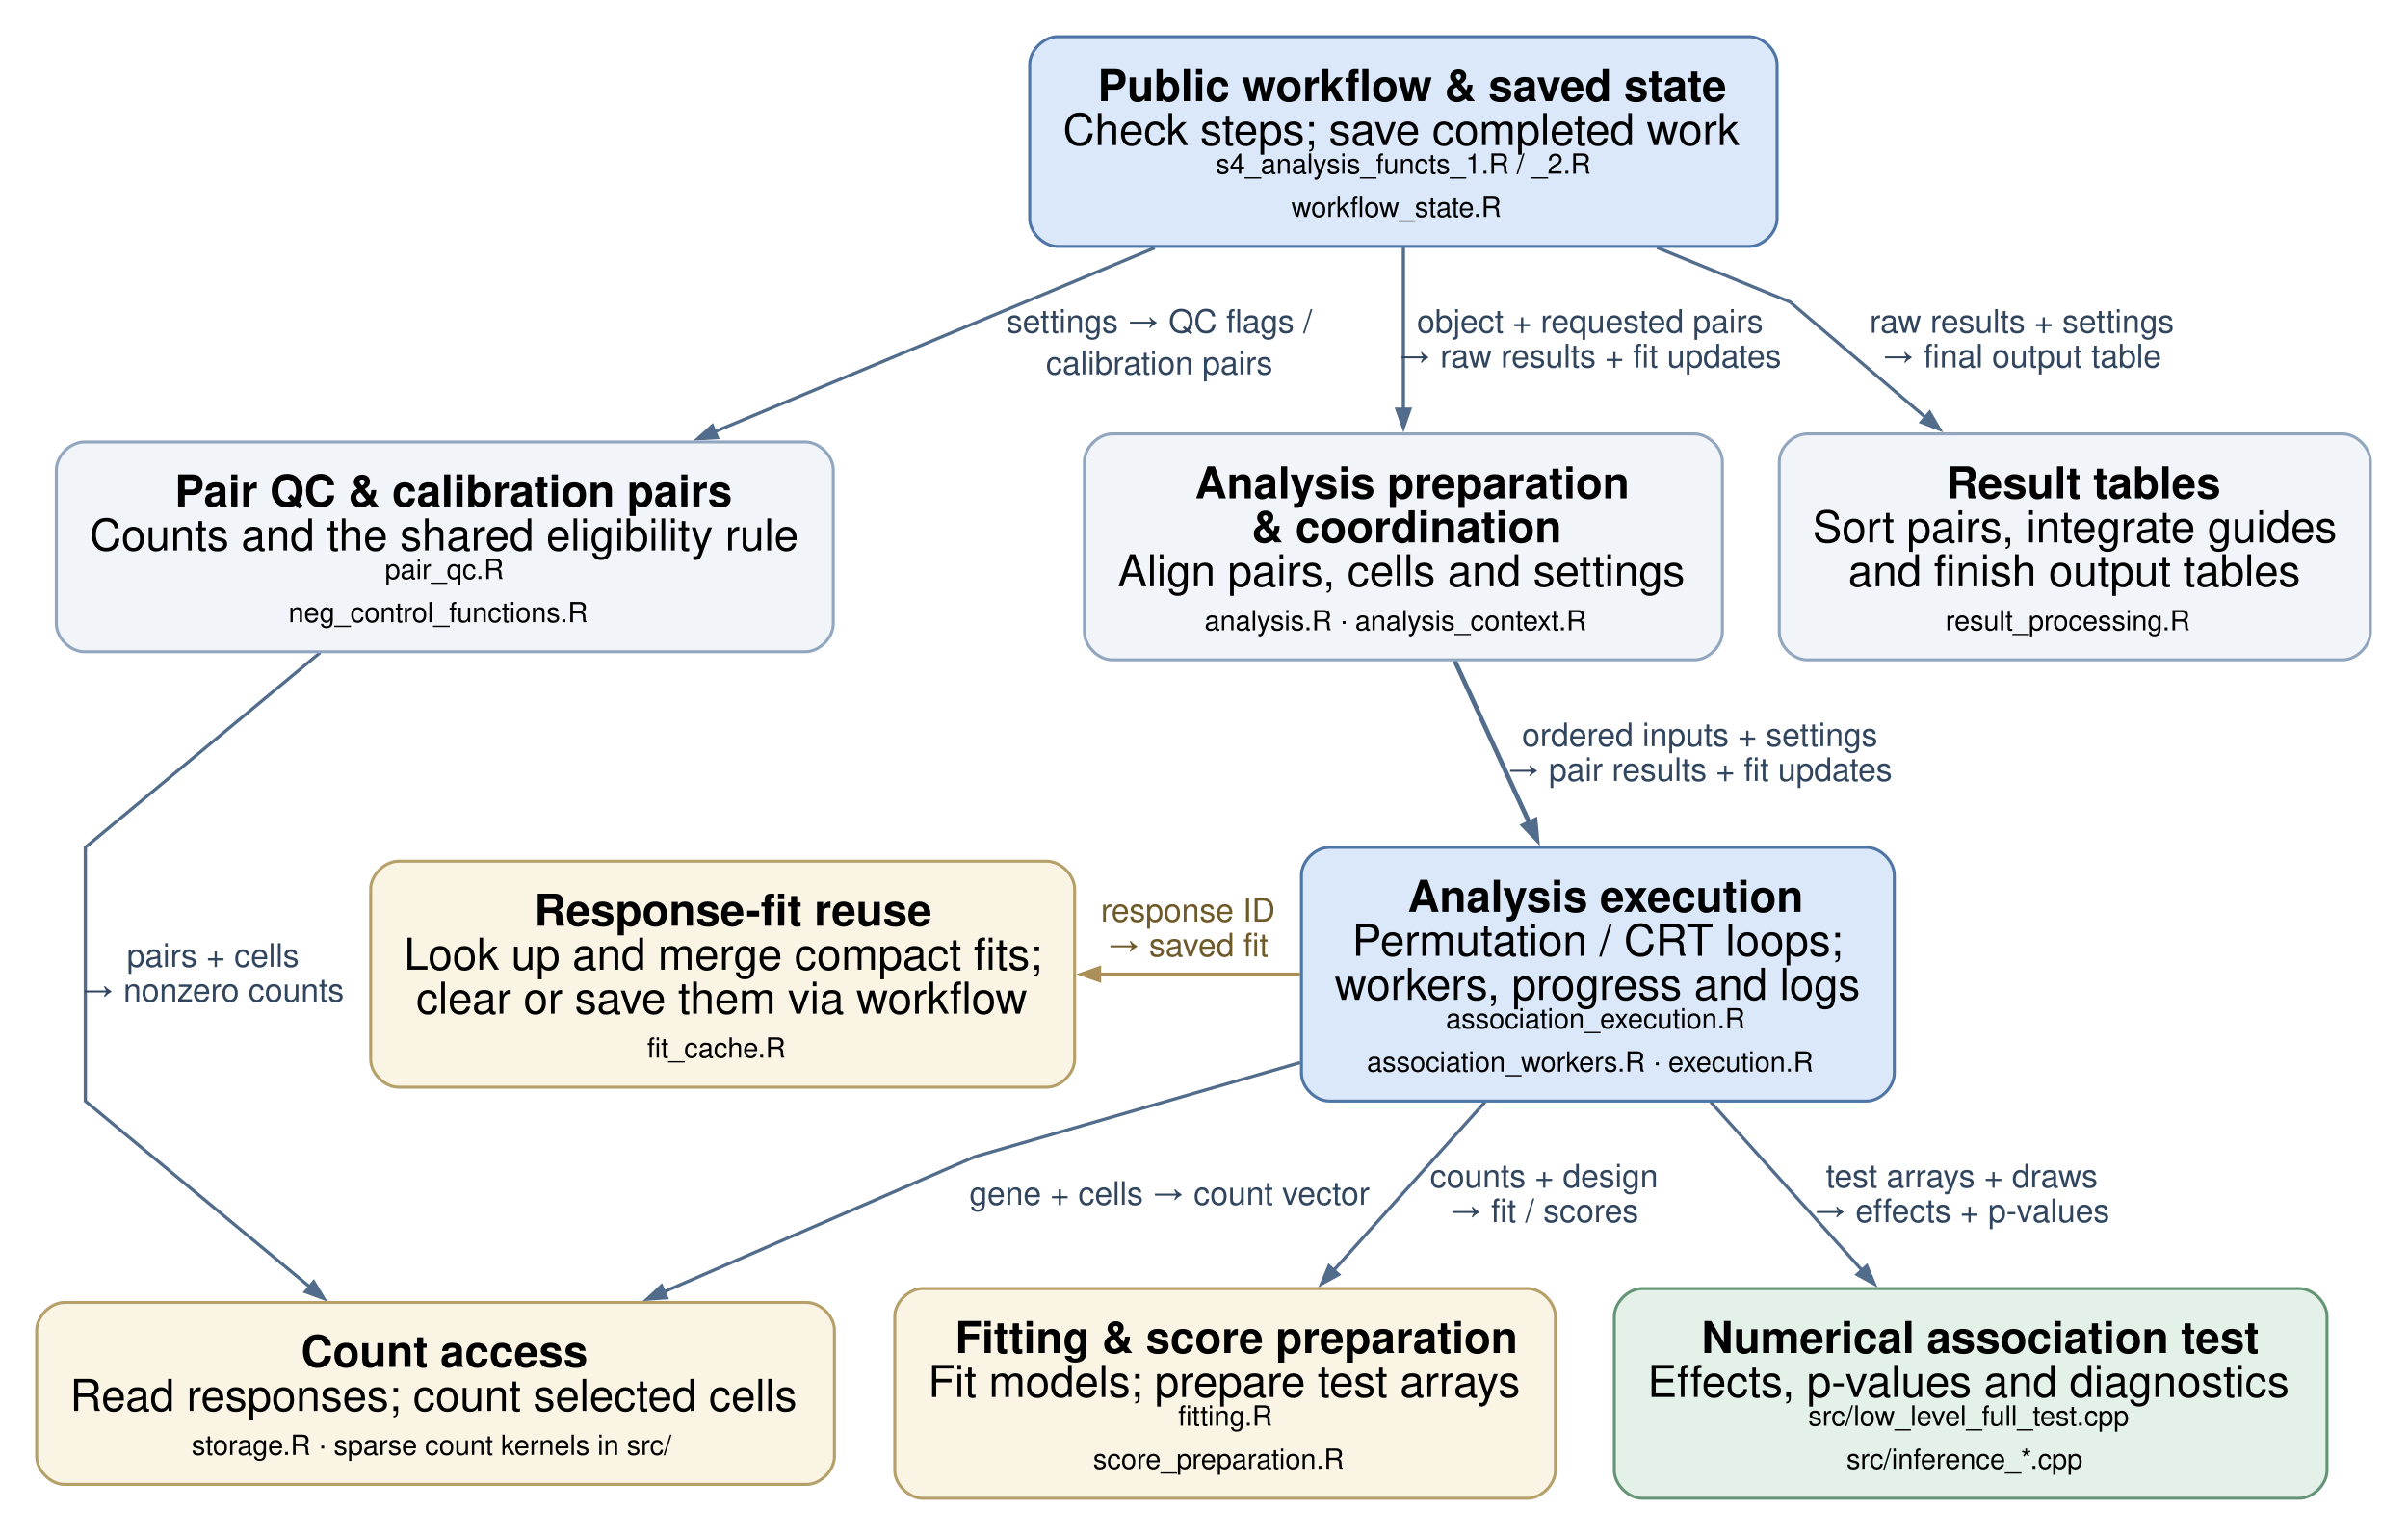
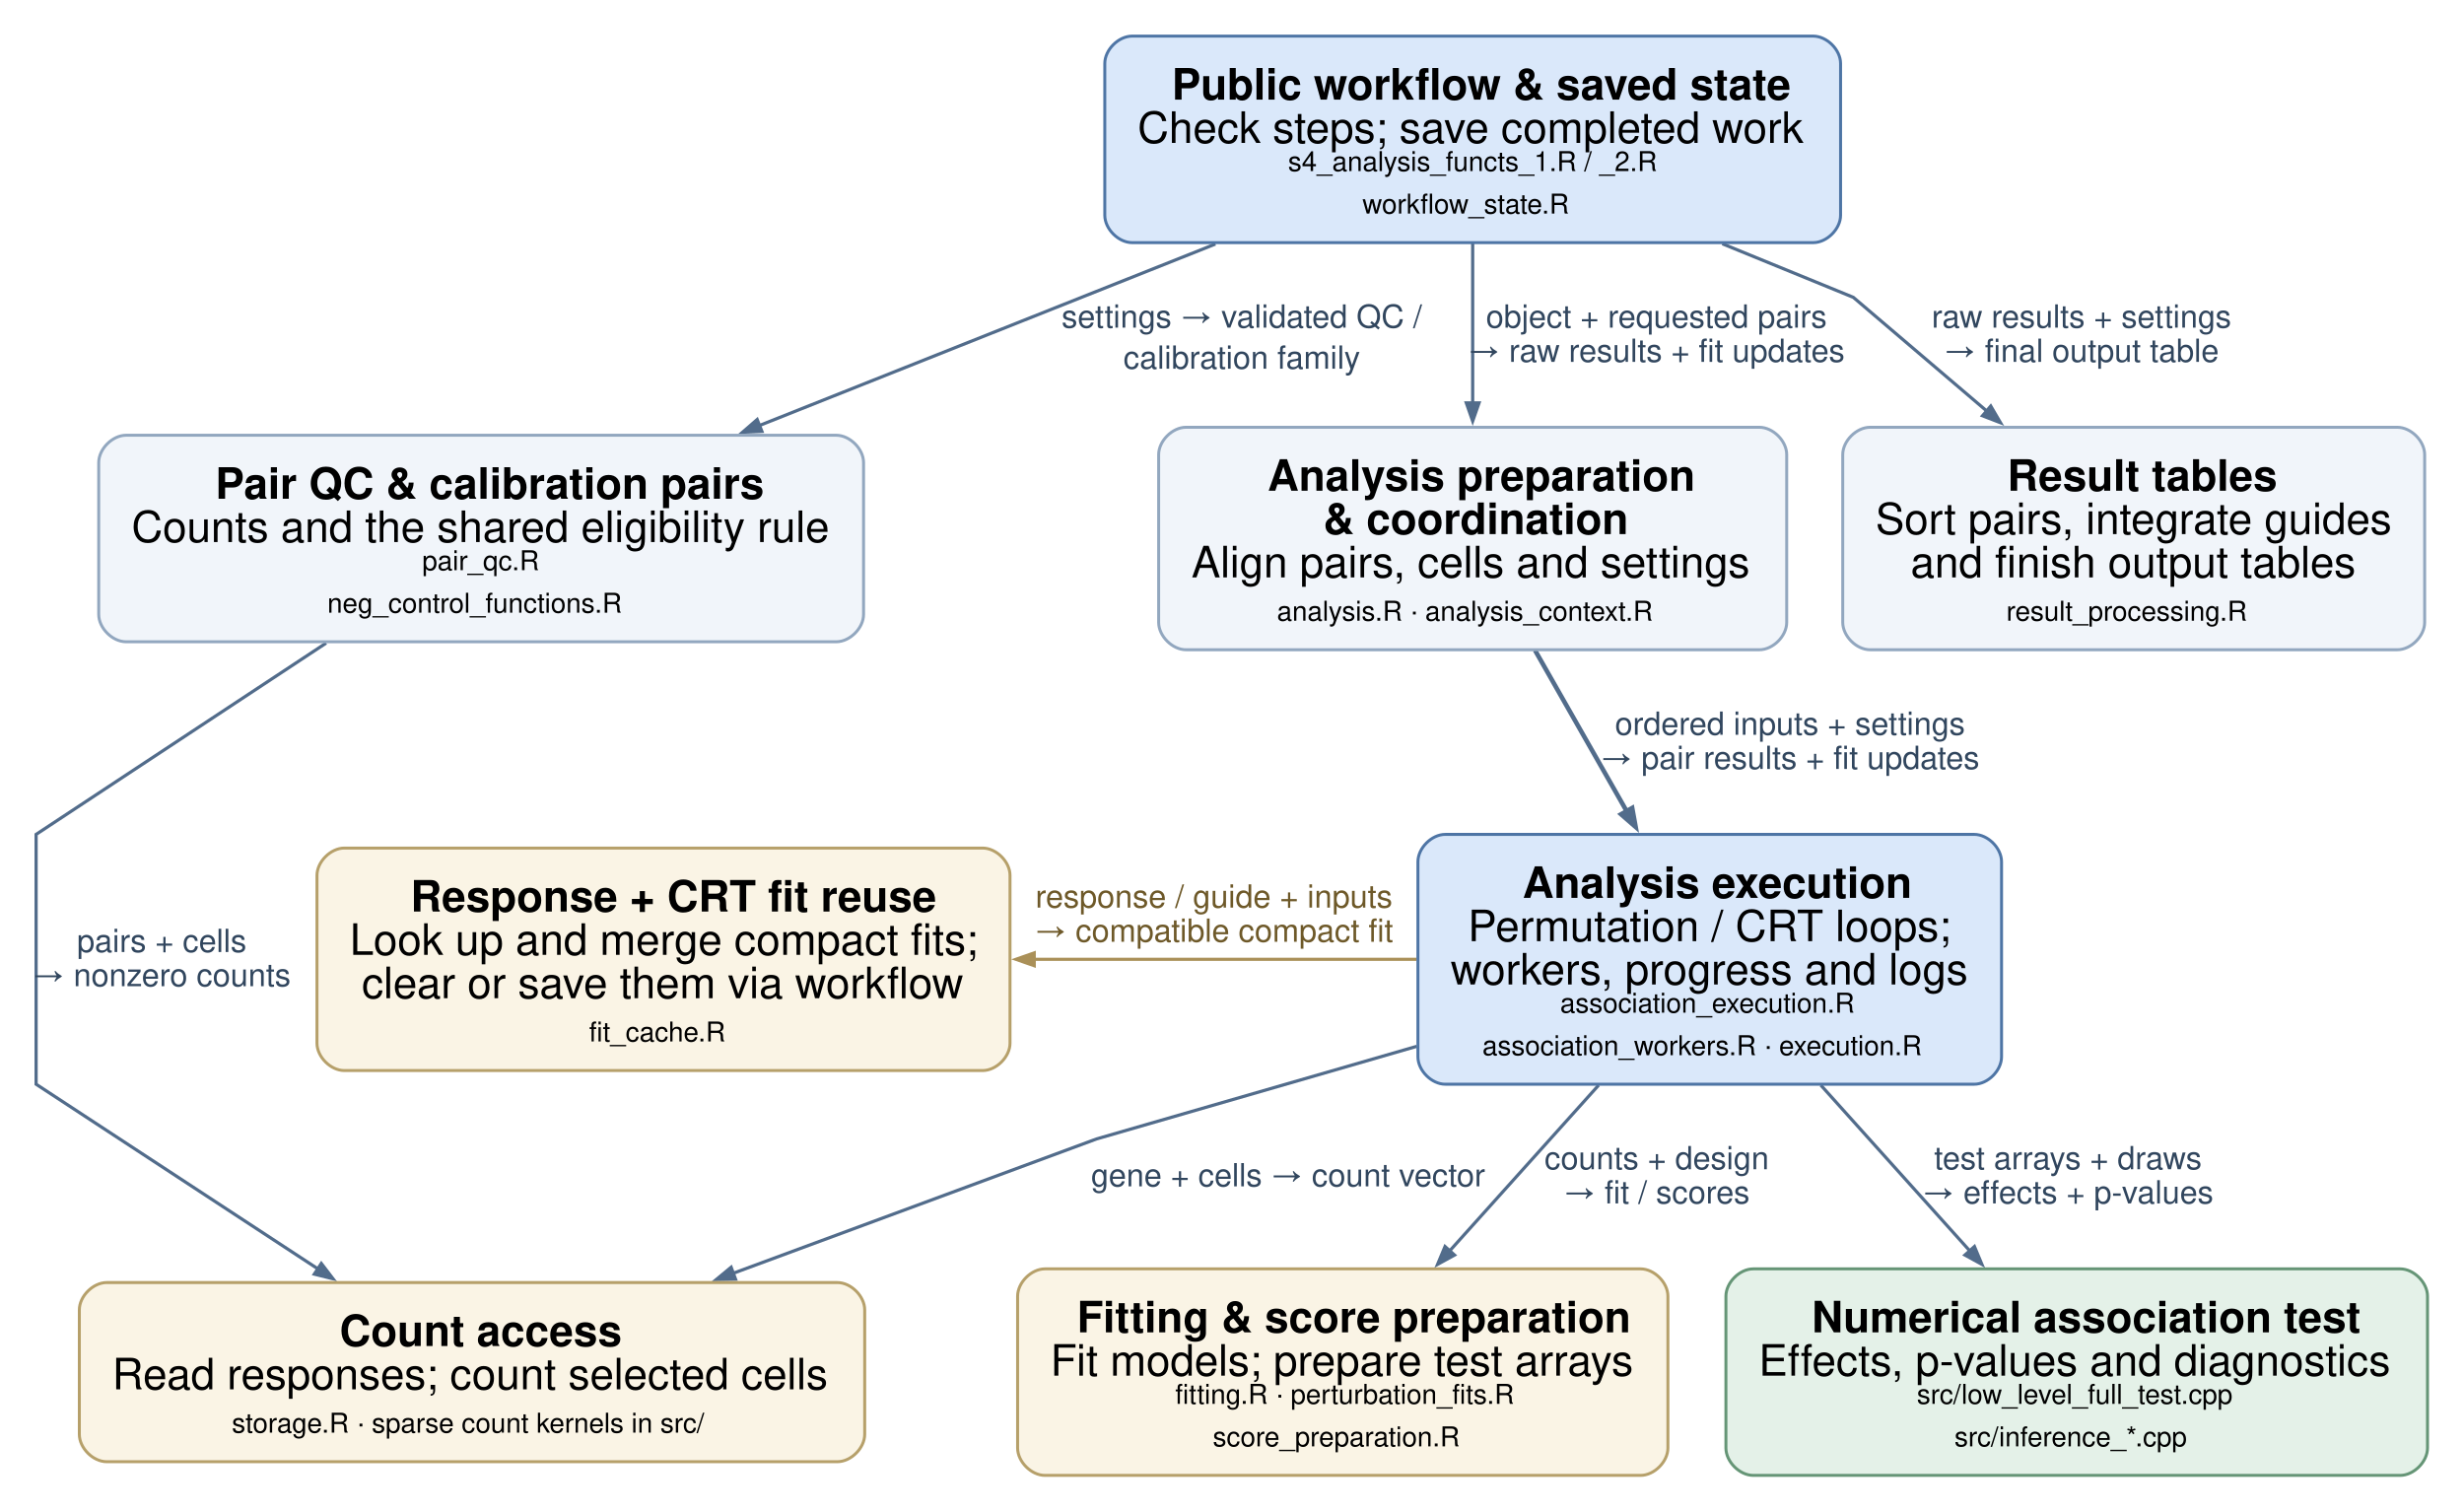
- <svg xmlns="http://www.w3.org/2000/svg" width="1040pt" height="663pt" viewBox="0.00 0.00 1040.00 663.00">
+ <svg xmlns="http://www.w3.org/2000/svg" width="1081pt" height="663pt" viewBox="0.00 0.00 1081.00 663.00">
  <g id="graph0" class="graph" transform="scale(1 1) rotate(0) translate(15.84 647.24)">
    <g id="edge1" class="edge">
-       <path fill="none" stroke="#526c8b" stroke-width="1.4" d="M482.85,-540.18C424.51,-515.79 352.32,-485.61 292.65,-460.66" />
-       <polygon fill="#526c8b" stroke="#526c8b" stroke-width="1.4" points="293.98,-458.18 285.52,-457.68 291.82,-463.35 293.98,-458.18" />
-       <text xml:space="preserve" text-anchor="middle" x="484.86" y="-503.5" font-family="Helvetica,sans-Serif" font-size="14.00" fill="#31465e">settings → QC flags /</text>
-       <text xml:space="preserve" text-anchor="middle" x="484.86" y="-485.5" font-family="Helvetica,sans-Serif" font-size="14.00" fill="#31465e">calibration pairs</text>
+       <path fill="none" stroke="#526c8b" stroke-width="1.4" d="M517.38,-540.18C455.95,-515.74 379.92,-485.48 317.14,-460.5" />
+       <polygon fill="#526c8b" stroke="#526c8b" stroke-width="1.4" points="318.42,-458 309.95,-457.64 316.35,-463.2 318.42,-458" />
+       <text xml:space="preserve" text-anchor="middle" x="528.96" y="-503.5" font-family="Helvetica,sans-Serif" font-size="14.00" fill="#31465e">settings → validated QC /</text>
+       <text xml:space="preserve" text-anchor="middle" x="528.96" y="-485.5" font-family="Helvetica,sans-Serif" font-size="14.00" fill="#31465e">calibration family</text>
    </g>
    <g id="edge2" class="edge">
-       <path fill="none" stroke="#526c8b" stroke-width="1.4" d="M590.27,-540.52C590.27,-519.14 590.27,-493.26 590.27,-470.34" />
-       <polygon fill="#526c8b" stroke="#526c8b" stroke-width="1.4" points="593.08,-470.5 590.28,-462.5 587.48,-470.5 593.08,-470.5" />
-       <text xml:space="preserve" text-anchor="middle" x="670.9" y="-503.5" font-family="Helvetica,sans-Serif" font-size="14.00" fill="#31465e">object + requested pairs</text>
-       <text xml:space="preserve" text-anchor="middle" x="670.9" y="-488.5" font-family="Helvetica,sans-Serif" font-size="14.00" fill="#31465e">→ raw results + fit updates</text>
+       <path fill="none" stroke="#526c8b" stroke-width="1.4" d="M630.25,-540.52C630.25,-519.14 630.25,-493.26 630.25,-470.34" />
+       <polygon fill="#526c8b" stroke="#526c8b" stroke-width="1.4" points="633.05,-470.5 630.25,-462.5 627.45,-470.5 633.05,-470.5" />
+       <text xml:space="preserve" text-anchor="middle" x="710.88" y="-503.5" font-family="Helvetica,sans-Serif" font-size="14.00" fill="#31465e">object + requested pairs</text>
+       <text xml:space="preserve" text-anchor="middle" x="710.88" y="-488.5" font-family="Helvetica,sans-Serif" font-size="14.00" fill="#31465e">→ raw results + fit updates</text>
    </g>
    <g id="edge3" class="edge">
-       <path fill="none" stroke="#526c8b" stroke-width="1.4" d="M699.8,-540.3C731.28,-527.43 757.27,-516.8 757.27,-516.8 757.27,-516.8 786.13,-492.22 815.89,-466.86" />
-       <polygon fill="#526c8b" stroke="#526c8b" stroke-width="1.4" points="817.57,-469.11 821.84,-461.79 813.94,-464.84 817.57,-469.11" />
-       <text xml:space="preserve" text-anchor="middle" x="857.37" y="-503.5" font-family="Helvetica,sans-Serif" font-size="14.00" fill="#31465e">raw results + settings</text>
-       <text xml:space="preserve" text-anchor="middle" x="857.37" y="-488.5" font-family="Helvetica,sans-Serif" font-size="14.00" fill="#31465e">→ final output table</text>
+       <path fill="none" stroke="#526c8b" stroke-width="1.4" d="M739.78,-540.3C771.26,-527.43 797.25,-516.8 797.25,-516.8 797.25,-516.8 826.1,-492.22 855.86,-466.86" />
+       <polygon fill="#526c8b" stroke="#526c8b" stroke-width="1.4" points="857.54,-469.11 861.82,-461.79 853.91,-464.84 857.54,-469.11" />
+       <text xml:space="preserve" text-anchor="middle" x="897.35" y="-503.5" font-family="Helvetica,sans-Serif" font-size="14.00" fill="#31465e">raw results + settings</text>
+       <text xml:space="preserve" text-anchor="middle" x="897.35" y="-488.5" font-family="Helvetica,sans-Serif" font-size="14.00" fill="#31465e">→ final output table</text>
    </g>
    <g id="edge10" class="edge">
-       <path fill="none" stroke="#526c8b" stroke-width="1.4" d="M122.41,-365.31C77.57,-328.11 21.02,-281.2 21.02,-281.2 21.02,-281.2 21.02,-171.6 21.02,-171.6 21.02,-171.6 74.59,-127.22 117.97,-91.29" />
-       <polygon fill="#526c8b" stroke="#526c8b" stroke-width="1.4" points="119.65,-93.53 124.03,-86.27 116.08,-89.22 119.65,-93.53" />
-       <text xml:space="preserve" text-anchor="middle" x="76.15" y="-229.6" font-family="Helvetica,sans-Serif" font-size="14.00" fill="#31465e">pairs + cells</text>
-       <text xml:space="preserve" text-anchor="middle" x="76.15" y="-214.6" font-family="Helvetica,sans-Serif" font-size="14.00" fill="#31465e">→ nonzero counts</text>
+       <path fill="none" stroke="#526c8b" stroke-width="1.4" d="M127.24,-365.13C70.89,-327.96 0,-281.2 0,-281.2 0,-281.2 0,-171.6 0,-171.6 0,-171.6 68.65,-126.62 123.69,-90.56" />
+       <polygon fill="#526c8b" stroke="#526c8b" stroke-width="1.4" points="125.12,-92.98 130.27,-86.25 122.05,-88.29 125.12,-92.98" />
+       <text xml:space="preserve" text-anchor="middle" x="55.12" y="-229.6" font-family="Helvetica,sans-Serif" font-size="14.00" fill="#31465e">pairs + cells</text>
+       <text xml:space="preserve" text-anchor="middle" x="55.12" y="-214.6" font-family="Helvetica,sans-Serif" font-size="14.00" fill="#31465e">→ nonzero counts</text>
    </g>
    <g id="edge4" class="edge">
-       <path fill="none" stroke="#526c8b" stroke-width="2" d="M612.35,-362.02C622.26,-340.48 634.09,-314.75 644.75,-291.58" />
-       <polygon fill="#526c8b" stroke="#526c8b" stroke-width="2" points="647.17,-293.01 647.97,-284.58 642.09,-290.67 647.17,-293.01" />
-       <text xml:space="preserve" text-anchor="middle" x="718.3" y="-324.9" font-family="Helvetica,sans-Serif" font-size="14.00" fill="#31465e">ordered inputs + settings</text>
-       <text xml:space="preserve" text-anchor="middle" x="718.3" y="-309.9" font-family="Helvetica,sans-Serif" font-size="14.00" fill="#31465e">→ pair results + fit updates</text>
+       <path fill="none" stroke="#526c8b" stroke-width="2" d="M657.57,-362.02C669.9,-340.39 684.63,-314.52 697.87,-291.27" />
+       <polygon fill="#526c8b" stroke="#526c8b" stroke-width="2" points="700.23,-292.79 701.75,-284.46 695.36,-290.02 700.23,-292.79" />
+       <text xml:space="preserve" text-anchor="middle" x="769.48" y="-324.9" font-family="Helvetica,sans-Serif" font-size="14.00" fill="#31465e">ordered inputs + settings</text>
+       <text xml:space="preserve" text-anchor="middle" x="769.48" y="-309.9" font-family="Helvetica,sans-Serif" font-size="14.00" fill="#31465e">→ pair results + fit updates</text>
    </g>
    <g id="edge6" class="edge">
-       <path fill="none" stroke="#aa9058" stroke-width="1.4" d="M545.6,-226.4C517.67,-226.4 487.78,-226.4 458.74,-226.4" />
-       <polygon fill="#aa9058" stroke="#aa9058" stroke-width="1.4" points="459.05,-223.6 451.05,-226.4 459.05,-229.2 459.05,-223.6" />
-       <text xml:space="preserve" text-anchor="middle" x="497.27" y="-249.1" font-family="Helvetica,sans-Serif" font-size="14.00" fill="#6e5929">response ID</text>
-       <text xml:space="preserve" text-anchor="middle" x="497.27" y="-234.1" font-family="Helvetica,sans-Serif" font-size="14.00" fill="#6e5929">→ saved fit</text>
+       <path fill="none" stroke="#aa9058" stroke-width="1.4" d="M605.65,-226.4C553.54,-226.4 492.75,-226.4 437.64,-226.4" />
+       <polygon fill="#aa9058" stroke="#aa9058" stroke-width="1.4" points="437.89,-223.6 429.89,-226.4 437.89,-229.2 437.89,-223.6" />
+       <text xml:space="preserve" text-anchor="middle" x="516.75" y="-249.1" font-family="Helvetica,sans-Serif" font-size="14.00" fill="#6e5929">response / guide + inputs</text>
+       <text xml:space="preserve" text-anchor="middle" x="516.75" y="-234.1" font-family="Helvetica,sans-Serif" font-size="14.00" fill="#6e5929">→ compatible compact fit</text>
    </g>
    <g id="edge7" class="edge">
-       <path fill="none" stroke="#526c8b" stroke-width="1.4" d="M545.68,-188.21C476.52,-168.21 405.27,-147.6 405.27,-147.6 405.27,-147.6 334.24,-116.72 270.61,-89.05" />
-       <polygon fill="#526c8b" stroke="#526c8b" stroke-width="1.4" points="272.09,-86.64 263.64,-86.02 269.86,-91.78 272.09,-86.64" />
-       <text xml:space="preserve" text-anchor="middle" x="489.27" y="-126.8" font-family="Helvetica,sans-Serif" font-size="14.00" fill="#31465e">gene + cells → count vector</text>
+       <path fill="none" stroke="#526c8b" stroke-width="1.4" d="M605.66,-188.21C536.5,-168.21 465.25,-147.6 465.25,-147.6 465.25,-147.6 380.69,-116.34 305.52,-88.55" />
+       <polygon fill="#526c8b" stroke="#526c8b" stroke-width="1.4" points="306.86,-86.06 298.39,-85.91 304.92,-91.31 306.86,-86.06" />
+       <text xml:space="preserve" text-anchor="middle" x="549.25" y="-126.8" font-family="Helvetica,sans-Serif" font-size="14.00" fill="#31465e">gene + cells → count vector</text>
    </g>
    <g id="edge8" class="edge">
-       <path fill="none" stroke="#526c8b" stroke-width="1.4" d="M625.53,-171.18C604.74,-148.05 580.58,-121.17 560.01,-98.29" />
-       <polygon fill="#526c8b" stroke="#526c8b" stroke-width="1.4" points="562.31,-96.66 554.88,-92.58 558.15,-100.4 562.31,-96.66" />
-       <text xml:space="preserve" text-anchor="middle" x="651.04" y="-134.3" font-family="Helvetica,sans-Serif" font-size="14.00" fill="#31465e">counts + design</text>
-       <text xml:space="preserve" text-anchor="middle" x="651.04" y="-119.3" font-family="Helvetica,sans-Serif" font-size="14.00" fill="#31465e">→ fit / scores</text>
+       <path fill="none" stroke="#526c8b" stroke-width="1.4" d="M685.51,-171.18C664.71,-148.05 640.55,-121.17 619.98,-98.29" />
+       <polygon fill="#526c8b" stroke="#526c8b" stroke-width="1.4" points="622.29,-96.66 614.85,-92.58 618.12,-100.4 622.29,-96.66" />
+       <text xml:space="preserve" text-anchor="middle" x="711.01" y="-134.3" font-family="Helvetica,sans-Serif" font-size="14.00" fill="#31465e">counts + design</text>
+       <text xml:space="preserve" text-anchor="middle" x="711.01" y="-119.3" font-family="Helvetica,sans-Serif" font-size="14.00" fill="#31465e">→ fit / scores</text>
    </g>
    <g id="edge9" class="edge">
-       <path fill="none" stroke="#526c8b" stroke-width="1.4" d="M723.02,-171.18C743.81,-148.05 767.97,-121.17 788.54,-98.29" />
-       <polygon fill="#526c8b" stroke="#526c8b" stroke-width="1.4" points="790.4,-100.4 793.67,-92.58 786.24,-96.66 790.4,-100.4" />
-       <text xml:space="preserve" text-anchor="middle" x="831.45" y="-134.3" font-family="Helvetica,sans-Serif" font-size="14.00" fill="#31465e">test arrays + draws</text>
-       <text xml:space="preserve" text-anchor="middle" x="831.45" y="-119.3" font-family="Helvetica,sans-Serif" font-size="14.00" fill="#31465e">→ effects + p-values</text>
+       <path fill="none" stroke="#526c8b" stroke-width="1.4" d="M782.99,-171.18C803.79,-148.05 827.95,-121.17 848.52,-98.29" />
+       <polygon fill="#526c8b" stroke="#526c8b" stroke-width="1.4" points="850.38,-100.4 853.65,-92.58 846.21,-96.66 850.38,-100.4" />
+       <text xml:space="preserve" text-anchor="middle" x="891.42" y="-134.3" font-family="Helvetica,sans-Serif" font-size="14.00" fill="#31465e">test arrays + draws</text>
+       <text xml:space="preserve" text-anchor="middle" x="891.42" y="-119.3" font-family="Helvetica,sans-Serif" font-size="14.00" fill="#31465e">→ effects + p-values</text>
    </g>
    <g id="node1" class="node">
-       <path fill="#dae8fa" stroke="#4e75a5" stroke-width="1.3" d="M739.67,-631.4C739.67,-631.4 440.88,-631.4 440.88,-631.4 434.88,-631.4 428.88,-625.4 428.88,-619.4 428.88,-619.4 428.88,-552.8 428.88,-552.8 428.88,-546.8 434.88,-540.8 440.88,-540.8 440.88,-540.8 739.67,-540.8 739.67,-540.8 745.67,-540.8 751.67,-546.8 751.67,-552.8 751.67,-552.8 751.67,-619.4 751.67,-619.4 751.67,-625.4 745.67,-631.4 739.67,-631.4" />
-       <text xml:space="preserve" text-anchor="start" x="453.02" y="-603.55" font-family="Helvetica,sans-Serif" font-size="19.00"> </text>
-       <text xml:space="preserve" text-anchor="start" x="458.27" y="-603.55" font-family="Helvetica,sans-Serif" font-weight="bold" font-size="19.00">Public workflow &amp; saved state</text>
-       <text xml:space="preserve" text-anchor="start" x="443.27" y="-584.55" font-family="Helvetica,sans-Serif" font-size="19.00">Check steps; save completed work</text>
-       <text xml:space="preserve" text-anchor="start" x="509.27" y="-572.2" font-family="Helvetica,sans-Serif" font-size="12.00">s4_analysis_functs_1.R / _2.R</text>
-       <text xml:space="preserve" text-anchor="start" x="541.9" y="-553.55" font-family="Helvetica,sans-Serif" font-size="12.00">workflow_state.R</text>
-       <text xml:space="preserve" text-anchor="start" x="633.4" y="-553.55" font-family="Helvetica,sans-Serif" font-size="19.00"> </text>
+       <path fill="#dae8fa" stroke="#4e75a5" stroke-width="1.3" d="M779.65,-631.4C779.65,-631.4 480.85,-631.4 480.85,-631.4 474.85,-631.4 468.85,-625.4 468.85,-619.4 468.85,-619.4 468.85,-552.8 468.85,-552.8 468.85,-546.8 474.85,-540.8 480.85,-540.8 480.85,-540.8 779.65,-540.8 779.65,-540.8 785.65,-540.8 791.65,-546.8 791.65,-552.8 791.65,-552.8 791.65,-619.4 791.65,-619.4 791.65,-625.4 785.65,-631.4 779.65,-631.4" />
+       <text xml:space="preserve" text-anchor="start" x="493" y="-603.55" font-family="Helvetica,sans-Serif" font-size="19.00"> </text>
+       <text xml:space="preserve" text-anchor="start" x="498.25" y="-603.55" font-family="Helvetica,sans-Serif" font-weight="bold" font-size="19.00">Public workflow &amp; saved state</text>
+       <text xml:space="preserve" text-anchor="start" x="483.25" y="-584.55" font-family="Helvetica,sans-Serif" font-size="19.00">Check steps; save completed work</text>
+       <text xml:space="preserve" text-anchor="start" x="549.25" y="-572.2" font-family="Helvetica,sans-Serif" font-size="12.00">s4_analysis_functs_1.R / _2.R</text>
+       <text xml:space="preserve" text-anchor="start" x="581.88" y="-553.55" font-family="Helvetica,sans-Serif" font-size="12.00">workflow_state.R</text>
+       <text xml:space="preserve" text-anchor="start" x="673.38" y="-553.55" font-family="Helvetica,sans-Serif" font-size="19.00"> </text>
    </g>
    <g id="node2" class="node">
-       <path fill="#f1f5fa" stroke="#92a7bf" stroke-width="1.3" d="M332.05,-456.3C332.05,-456.3 20.5,-456.3 20.5,-456.3 14.5,-456.3 8.5,-450.3 8.5,-444.3 8.5,-444.3 8.5,-377.7 8.5,-377.7 8.5,-371.7 14.5,-365.7 20.5,-365.7 20.5,-365.7 332.05,-365.7 332.05,-365.7 338.05,-365.7 344.05,-371.7 344.05,-377.7 344.05,-377.7 344.05,-444.3 344.05,-444.3 344.05,-450.3 338.05,-456.3 332.05,-456.3" />
-       <text xml:space="preserve" text-anchor="start" x="54.4" y="-428.45" font-family="Helvetica,sans-Serif" font-size="19.00"> </text>
-       <text xml:space="preserve" text-anchor="start" x="59.65" y="-428.45" font-family="Helvetica,sans-Serif" font-weight="bold" font-size="19.00">Pair QC &amp; calibration pairs</text>
-       <text xml:space="preserve" text-anchor="start" x="22.9" y="-409.45" font-family="Helvetica,sans-Serif" font-size="19.00">Counts and the shared eligibility rule</text>
-       <text xml:space="preserve" text-anchor="start" x="150.4" y="-397.1" font-family="Helvetica,sans-Serif" font-size="12.00">pair_qc.R</text>
-       <text xml:space="preserve" text-anchor="start" x="108.77" y="-378.45" font-family="Helvetica,sans-Serif" font-size="12.00">neg_control_functions.R</text>
-       <text xml:space="preserve" text-anchor="start" x="238.52" y="-378.45" font-family="Helvetica,sans-Serif" font-size="19.00"> </text>
+       <path fill="#f1f5fa" stroke="#92a7bf" stroke-width="1.3" d="M351.02,-456.3C351.02,-456.3 39.48,-456.3 39.48,-456.3 33.48,-456.3 27.47,-450.3 27.47,-444.3 27.47,-444.3 27.47,-377.7 27.47,-377.7 27.47,-371.7 33.47,-365.7 39.47,-365.7 39.47,-365.7 351.02,-365.7 351.02,-365.7 357.02,-365.7 363.02,-371.7 363.02,-377.7 363.02,-377.7 363.02,-444.3 363.02,-444.3 363.02,-450.3 357.02,-456.3 351.02,-456.3" />
+       <text xml:space="preserve" text-anchor="start" x="73.38" y="-428.45" font-family="Helvetica,sans-Serif" font-size="19.00"> </text>
+       <text xml:space="preserve" text-anchor="start" x="78.62" y="-428.45" font-family="Helvetica,sans-Serif" font-weight="bold" font-size="19.00">Pair QC &amp; calibration pairs</text>
+       <text xml:space="preserve" text-anchor="start" x="41.88" y="-409.45" font-family="Helvetica,sans-Serif" font-size="19.00">Counts and the shared eligibility rule</text>
+       <text xml:space="preserve" text-anchor="start" x="169.38" y="-397.1" font-family="Helvetica,sans-Serif" font-size="12.00">pair_qc.R</text>
+       <text xml:space="preserve" text-anchor="start" x="127.75" y="-378.45" font-family="Helvetica,sans-Serif" font-size="12.00">neg_control_functions.R</text>
+       <text xml:space="preserve" text-anchor="start" x="257.5" y="-378.45" font-family="Helvetica,sans-Serif" font-size="19.00"> </text>
    </g>
    <g id="node3" class="node">
-       <path fill="#f1f5fa" stroke="#92a7bf" stroke-width="1.3" d="M716.05,-459.8C716.05,-459.8 464.5,-459.8 464.5,-459.8 458.5,-459.8 452.5,-453.8 452.5,-447.8 452.5,-447.8 452.5,-374.2 452.5,-374.2 452.5,-368.2 458.5,-362.2 464.5,-362.2 464.5,-362.2 716.05,-362.2 716.05,-362.2 722.05,-362.2 728.05,-368.2 728.05,-374.2 728.05,-374.2 728.05,-447.8 728.05,-447.8 728.05,-453.8 722.05,-459.8 716.05,-459.8" />
-       <text xml:space="preserve" text-anchor="start" x="495.02" y="-431.95" font-family="Helvetica,sans-Serif" font-size="19.00"> </text>
-       <text xml:space="preserve" text-anchor="start" x="500.27" y="-431.95" font-family="Helvetica,sans-Serif" font-weight="bold" font-size="19.00">Analysis preparation</text>
-       <text xml:space="preserve" text-anchor="start" x="524.65" y="-412.95" font-family="Helvetica,sans-Serif" font-weight="bold" font-size="19.00">&amp; coordination</text>
-       <text xml:space="preserve" text-anchor="start" x="466.9" y="-393.95" font-family="Helvetica,sans-Serif" font-size="19.00">Align pairs, cells and settings</text>
-       <text xml:space="preserve" text-anchor="start" x="504.4" y="-374.95" font-family="Helvetica,sans-Serif" font-size="12.00">analysis.R · analysis_context.R</text>
-       <text xml:space="preserve" text-anchor="start" x="670.9" y="-374.95" font-family="Helvetica,sans-Serif" font-size="19.00"> </text>
+       <path fill="#f1f5fa" stroke="#92a7bf" stroke-width="1.3" d="M756.02,-459.8C756.02,-459.8 504.48,-459.8 504.48,-459.8 498.48,-459.8 492.48,-453.8 492.48,-447.8 492.48,-447.8 492.48,-374.2 492.48,-374.2 492.48,-368.2 498.48,-362.2 504.48,-362.2 504.48,-362.2 756.02,-362.2 756.02,-362.2 762.02,-362.2 768.02,-368.2 768.02,-374.2 768.02,-374.2 768.02,-447.8 768.02,-447.8 768.02,-453.8 762.02,-459.8 756.02,-459.8" />
+       <text xml:space="preserve" text-anchor="start" x="535" y="-431.95" font-family="Helvetica,sans-Serif" font-size="19.00"> </text>
+       <text xml:space="preserve" text-anchor="start" x="540.25" y="-431.95" font-family="Helvetica,sans-Serif" font-weight="bold" font-size="19.00">Analysis preparation</text>
+       <text xml:space="preserve" text-anchor="start" x="564.62" y="-412.95" font-family="Helvetica,sans-Serif" font-weight="bold" font-size="19.00">&amp; coordination</text>
+       <text xml:space="preserve" text-anchor="start" x="506.88" y="-393.95" font-family="Helvetica,sans-Serif" font-size="19.00">Align pairs, cells and settings</text>
+       <text xml:space="preserve" text-anchor="start" x="544.38" y="-374.95" font-family="Helvetica,sans-Serif" font-size="12.00">analysis.R · analysis_context.R</text>
+       <text xml:space="preserve" text-anchor="start" x="710.88" y="-374.95" font-family="Helvetica,sans-Serif" font-size="19.00"> </text>
    </g>
    <g id="node4" class="node">
-       <path fill="#f1f5fa" stroke="#92a7bf" stroke-width="1.3" d="M995.92,-459.8C995.92,-459.8 764.62,-459.8 764.62,-459.8 758.62,-459.8 752.62,-453.8 752.62,-447.8 752.62,-447.8 752.62,-374.2 752.62,-374.2 752.62,-368.2 758.62,-362.2 764.62,-362.2 764.62,-362.2 995.92,-362.2 995.92,-362.2 1001.92,-362.2 1007.92,-368.2 1007.92,-374.2 1007.92,-374.2 1007.92,-447.8 1007.92,-447.8 1007.92,-453.8 1001.92,-459.8 995.92,-459.8" />
-       <text xml:space="preserve" text-anchor="start" x="819.52" y="-431.95" font-family="Helvetica,sans-Serif" font-size="19.00"> </text>
-       <text xml:space="preserve" text-anchor="start" x="824.77" y="-431.95" font-family="Helvetica,sans-Serif" font-weight="bold" font-size="19.00">Result tables</text>
-       <text xml:space="preserve" text-anchor="start" x="767.02" y="-412.95" font-family="Helvetica,sans-Serif" font-size="19.00">Sort pairs, integrate guides</text>
-       <text xml:space="preserve" text-anchor="start" x="782.4" y="-393.95" font-family="Helvetica,sans-Serif" font-size="19.00">and finish output tables</text>
-       <text xml:space="preserve" text-anchor="start" x="824.4" y="-374.95" font-family="Helvetica,sans-Serif" font-size="12.00">result_processing.R</text>
-       <text xml:space="preserve" text-anchor="start" x="930.9" y="-374.95" font-family="Helvetica,sans-Serif" font-size="19.00"> </text>
+       <path fill="#f1f5fa" stroke="#92a7bf" stroke-width="1.3" d="M1035.9,-459.8C1035.9,-459.8 804.6,-459.8 804.6,-459.8 798.6,-459.8 792.6,-453.8 792.6,-447.8 792.6,-447.8 792.6,-374.2 792.6,-374.2 792.6,-368.2 798.6,-362.2 804.6,-362.2 804.6,-362.2 1035.9,-362.2 1035.9,-362.2 1041.9,-362.2 1047.9,-368.2 1047.9,-374.2 1047.9,-374.2 1047.9,-447.8 1047.9,-447.8 1047.9,-453.8 1041.9,-459.8 1035.9,-459.8" />
+       <text xml:space="preserve" text-anchor="start" x="859.5" y="-431.95" font-family="Helvetica,sans-Serif" font-size="19.00"> </text>
+       <text xml:space="preserve" text-anchor="start" x="864.75" y="-431.95" font-family="Helvetica,sans-Serif" font-weight="bold" font-size="19.00">Result tables</text>
+       <text xml:space="preserve" text-anchor="start" x="807" y="-412.95" font-family="Helvetica,sans-Serif" font-size="19.00">Sort pairs, integrate guides</text>
+       <text xml:space="preserve" text-anchor="start" x="822.38" y="-393.95" font-family="Helvetica,sans-Serif" font-size="19.00">and finish output tables</text>
+       <text xml:space="preserve" text-anchor="start" x="864.38" y="-374.95" font-family="Helvetica,sans-Serif" font-size="12.00">result_processing.R</text>
+       <text xml:space="preserve" text-anchor="start" x="970.88" y="-374.95" font-family="Helvetica,sans-Serif" font-size="19.00"> </text>
    </g>
    <g id="node5" class="node">
-       <path fill="#faf4e5" stroke="#b6a06a" stroke-width="1.3" d="M436.3,-275.2C436.3,-275.2 156.25,-275.2 156.25,-275.2 150.25,-275.2 144.25,-269.2 144.25,-263.2 144.25,-263.2 144.25,-189.6 144.25,-189.6 144.25,-183.6 150.25,-177.6 156.25,-177.6 156.25,-177.6 436.3,-177.6 436.3,-177.6 442.3,-177.6 448.3,-183.6 448.3,-189.6 448.3,-189.6 448.3,-263.2 448.3,-263.2 448.3,-269.2 442.3,-275.2 436.3,-275.2" />
-       <text xml:space="preserve" text-anchor="start" x="209.65" y="-247.35" font-family="Helvetica,sans-Serif" font-size="19.00"> </text>
-       <text xml:space="preserve" text-anchor="start" x="214.9" y="-247.35" font-family="Helvetica,sans-Serif" font-weight="bold" font-size="19.00">Response-fit reuse</text>
-       <text xml:space="preserve" text-anchor="start" x="158.65" y="-228.35" font-family="Helvetica,sans-Serif" font-size="19.00">Look up and merge compact fits;</text>
-       <text xml:space="preserve" text-anchor="start" x="163.9" y="-209.35" font-family="Helvetica,sans-Serif" font-size="19.00">clear or save them via workflow</text>
-       <text xml:space="preserve" text-anchor="start" x="263.65" y="-190.35" font-family="Helvetica,sans-Serif" font-size="12.00">fit_cache.R</text>
-       <text xml:space="preserve" text-anchor="start" x="323.65" y="-190.35" font-family="Helvetica,sans-Serif" font-size="19.00"> </text>
+       <path fill="#faf4e5" stroke="#b6a06a" stroke-width="1.3" d="M415.27,-275.2C415.27,-275.2 135.23,-275.2 135.23,-275.2 129.23,-275.2 123.22,-269.2 123.22,-263.2 123.22,-263.2 123.22,-189.6 123.22,-189.6 123.22,-183.6 129.22,-177.6 135.22,-177.6 135.22,-177.6 415.27,-177.6 415.27,-177.6 421.27,-177.6 427.27,-183.6 427.27,-189.6 427.27,-189.6 427.27,-263.2 427.27,-263.2 427.27,-269.2 421.27,-275.2 415.27,-275.2" />
+       <text xml:space="preserve" text-anchor="start" x="159" y="-247.35" font-family="Helvetica,sans-Serif" font-size="19.00"> </text>
+       <text xml:space="preserve" text-anchor="start" x="164.25" y="-247.35" font-family="Helvetica,sans-Serif" font-weight="bold" font-size="19.00">Response + CRT fit reuse</text>
+       <text xml:space="preserve" text-anchor="start" x="137.62" y="-228.35" font-family="Helvetica,sans-Serif" font-size="19.00">Look up and merge compact fits;</text>
+       <text xml:space="preserve" text-anchor="start" x="142.88" y="-209.35" font-family="Helvetica,sans-Serif" font-size="19.00">clear or save them via workflow</text>
+       <text xml:space="preserve" text-anchor="start" x="242.62" y="-190.35" font-family="Helvetica,sans-Serif" font-size="12.00">fit_cache.R</text>
+       <text xml:space="preserve" text-anchor="start" x="302.62" y="-190.35" font-family="Helvetica,sans-Serif" font-size="19.00"> </text>
    </g>
    <g id="node6" class="node">
-       <path fill="#dae8fa" stroke="#4e75a5" stroke-width="1.3" d="M790.3,-281.2C790.3,-281.2 558.25,-281.2 558.25,-281.2 552.25,-281.2 546.25,-275.2 546.25,-269.2 546.25,-269.2 546.25,-183.6 546.25,-183.6 546.25,-177.6 552.25,-171.6 558.25,-171.6 558.25,-171.6 790.3,-171.6 790.3,-171.6 796.3,-171.6 802.3,-177.6 802.3,-183.6 802.3,-183.6 802.3,-269.2 802.3,-269.2 802.3,-275.2 796.3,-281.2 790.3,-281.2" />
-       <text xml:space="preserve" text-anchor="start" x="586.9" y="-253.35" font-family="Helvetica,sans-Serif" font-size="19.00"> </text>
-       <text xml:space="preserve" text-anchor="start" x="592.15" y="-253.35" font-family="Helvetica,sans-Serif" font-weight="bold" font-size="19.00">Analysis execution</text>
-       <text xml:space="preserve" text-anchor="start" x="568.15" y="-234.35" font-family="Helvetica,sans-Serif" font-size="19.00">Permutation / CRT loops;</text>
-       <text xml:space="preserve" text-anchor="start" x="560.65" y="-215.35" font-family="Helvetica,sans-Serif" font-size="19.00">workers, progress and logs</text>
-       <text xml:space="preserve" text-anchor="start" x="608.65" y="-203" font-family="Helvetica,sans-Serif" font-size="12.00">association_execution.R</text>
-       <text xml:space="preserve" text-anchor="start" x="574.52" y="-184.35" font-family="Helvetica,sans-Serif" font-size="12.00">association_workers.R · execution.R</text>
-       <text xml:space="preserve" text-anchor="start" x="768.77" y="-184.35" font-family="Helvetica,sans-Serif" font-size="19.00"> </text>
+       <path fill="#dae8fa" stroke="#4e75a5" stroke-width="1.3" d="M850.27,-281.2C850.27,-281.2 618.23,-281.2 618.23,-281.2 612.23,-281.2 606.23,-275.2 606.23,-269.2 606.23,-269.2 606.23,-183.6 606.23,-183.6 606.23,-177.6 612.23,-171.6 618.23,-171.6 618.23,-171.6 850.27,-171.6 850.27,-171.6 856.27,-171.6 862.27,-177.6 862.27,-183.6 862.27,-183.6 862.27,-269.2 862.27,-269.2 862.27,-275.2 856.27,-281.2 850.27,-281.2" />
+       <text xml:space="preserve" text-anchor="start" x="646.88" y="-253.35" font-family="Helvetica,sans-Serif" font-size="19.00"> </text>
+       <text xml:space="preserve" text-anchor="start" x="652.12" y="-253.35" font-family="Helvetica,sans-Serif" font-weight="bold" font-size="19.00">Analysis execution</text>
+       <text xml:space="preserve" text-anchor="start" x="628.12" y="-234.35" font-family="Helvetica,sans-Serif" font-size="19.00">Permutation / CRT loops;</text>
+       <text xml:space="preserve" text-anchor="start" x="620.62" y="-215.35" font-family="Helvetica,sans-Serif" font-size="19.00">workers, progress and logs</text>
+       <text xml:space="preserve" text-anchor="start" x="668.62" y="-203" font-family="Helvetica,sans-Serif" font-size="12.00">association_execution.R</text>
+       <text xml:space="preserve" text-anchor="start" x="634.5" y="-184.35" font-family="Helvetica,sans-Serif" font-size="12.00">association_workers.R · execution.R</text>
+       <text xml:space="preserve" text-anchor="start" x="828.75" y="-184.35" font-family="Helvetica,sans-Serif" font-size="19.00"> </text>
    </g>
    <g id="node7" class="node">
-       <path fill="#faf4e5" stroke="#b6a06a" stroke-width="1.3" d="M332.55,-84.6C332.55,-84.6 12,-84.6 12,-84.6 6,-84.6 0,-78.6 0,-72.6 0,-72.6 0,-18 0,-18 0,-12 6,-6 12,-6 12,-6 332.55,-6 332.55,-6 338.55,-6 344.55,-12 344.55,-18 344.55,-18 344.55,-72.6 344.55,-72.6 344.55,-78.6 338.55,-84.6 332.55,-84.6" />
-       <text xml:space="preserve" text-anchor="start" x="108.9" y="-56.75" font-family="Helvetica,sans-Serif" font-size="19.00"> </text>
-       <text xml:space="preserve" text-anchor="start" x="114.15" y="-56.75" font-family="Helvetica,sans-Serif" font-weight="bold" font-size="19.00">Count access</text>
-       <text xml:space="preserve" text-anchor="start" x="14.4" y="-37.75" font-family="Helvetica,sans-Serif" font-size="19.00">Read responses; count selected cells</text>
-       <text xml:space="preserve" text-anchor="start" x="66.9" y="-18.75" font-family="Helvetica,sans-Serif" font-size="12.00">storage.R · sparse count kernels in src/</text>
-       <text xml:space="preserve" text-anchor="start" x="272.4" y="-18.75" font-family="Helvetica,sans-Serif" font-size="19.00"> </text>
+       <path fill="#faf4e5" stroke="#b6a06a" stroke-width="1.3" d="M351.52,-84.6C351.52,-84.6 30.98,-84.6 30.98,-84.6 24.98,-84.6 18.97,-78.6 18.97,-72.6 18.97,-72.6 18.97,-18 18.97,-18 18.97,-12 24.97,-6 30.97,-6 30.97,-6 351.52,-6 351.52,-6 357.52,-6 363.52,-12 363.52,-18 363.52,-18 363.52,-72.6 363.52,-72.6 363.52,-78.6 357.52,-84.6 351.52,-84.6" />
+       <text xml:space="preserve" text-anchor="start" x="127.88" y="-56.75" font-family="Helvetica,sans-Serif" font-size="19.00"> </text>
+       <text xml:space="preserve" text-anchor="start" x="133.12" y="-56.75" font-family="Helvetica,sans-Serif" font-weight="bold" font-size="19.00">Count access</text>
+       <text xml:space="preserve" text-anchor="start" x="33.38" y="-37.75" font-family="Helvetica,sans-Serif" font-size="19.00">Read responses; count selected cells</text>
+       <text xml:space="preserve" text-anchor="start" x="85.88" y="-18.75" font-family="Helvetica,sans-Serif" font-size="12.00">storage.R · sparse count kernels in src/</text>
+       <text xml:space="preserve" text-anchor="start" x="291.38" y="-18.75" font-family="Helvetica,sans-Serif" font-size="19.00"> </text>
    </g>
    <g id="node8" class="node">
-       <path fill="#faf4e5" stroke="#b6a06a" stroke-width="1.3" d="M643.92,-90.6C643.92,-90.6 382.62,-90.6 382.62,-90.6 376.62,-90.6 370.62,-84.6 370.62,-78.6 370.62,-78.6 370.62,-12 370.62,-12 370.62,-6 376.62,0 382.62,0 382.62,0 643.92,0 643.92,0 649.92,0 655.92,-6 655.92,-12 655.92,-12 655.92,-78.6 655.92,-78.6 655.92,-84.6 649.92,-90.6 643.92,-90.6" />
-       <text xml:space="preserve" text-anchor="start" x="391.4" y="-62.75" font-family="Helvetica,sans-Serif" font-size="19.00"> </text>
-       <text xml:space="preserve" text-anchor="start" x="396.65" y="-62.75" font-family="Helvetica,sans-Serif" font-weight="bold" font-size="19.00">Fitting &amp; score preparation</text>
-       <text xml:space="preserve" text-anchor="start" x="385.02" y="-43.75" font-family="Helvetica,sans-Serif" font-size="19.00">Fit models; prepare test arrays</text>
-       <text xml:space="preserve" text-anchor="start" x="493.02" y="-31.4" font-family="Helvetica,sans-Serif" font-size="12.00">fitting.R</text>
-       <text xml:space="preserve" text-anchor="start" x="456.27" y="-12.75" font-family="Helvetica,sans-Serif" font-size="12.00">score_preparation.R</text>
-       <text xml:space="preserve" text-anchor="start" x="565.02" y="-12.75" font-family="Helvetica,sans-Serif" font-size="19.00"> </text>
+       <path fill="#faf4e5" stroke="#b6a06a" stroke-width="1.3" d="M703.9,-90.6C703.9,-90.6 442.6,-90.6 442.6,-90.6 436.6,-90.6 430.6,-84.6 430.6,-78.6 430.6,-78.6 430.6,-12 430.6,-12 430.6,-6 436.6,0 442.6,0 442.6,0 703.9,0 703.9,0 709.9,0 715.9,-6 715.9,-12 715.9,-12 715.9,-78.6 715.9,-78.6 715.9,-84.6 709.9,-90.6 703.9,-90.6" />
+       <text xml:space="preserve" text-anchor="start" x="451.38" y="-62.75" font-family="Helvetica,sans-Serif" font-size="19.00"> </text>
+       <text xml:space="preserve" text-anchor="start" x="456.62" y="-62.75" font-family="Helvetica,sans-Serif" font-weight="bold" font-size="19.00">Fitting &amp; score preparation</text>
+       <text xml:space="preserve" text-anchor="start" x="445" y="-43.75" font-family="Helvetica,sans-Serif" font-size="19.00">Fit models; prepare test arrays</text>
+       <text xml:space="preserve" text-anchor="start" x="499.75" y="-31.4" font-family="Helvetica,sans-Serif" font-size="12.00">fitting.R · perturbation_fits.R</text>
+       <text xml:space="preserve" text-anchor="start" x="516.25" y="-12.75" font-family="Helvetica,sans-Serif" font-size="12.00">score_preparation.R</text>
+       <text xml:space="preserve" text-anchor="start" x="625" y="-12.75" font-family="Helvetica,sans-Serif" font-size="19.00"> </text>
    </g>
    <g id="node9" class="node">
-       <path fill="#e4f1e8" stroke="#659576" stroke-width="1.3" d="M977.17,-90.6C977.17,-90.6 693.38,-90.6 693.38,-90.6 687.38,-90.6 681.38,-84.6 681.38,-78.6 681.38,-78.6 681.38,-12 681.38,-12 681.38,-6 687.38,0 693.38,0 693.38,0 977.17,0 977.17,0 983.17,0 989.17,-6 989.17,-12 989.17,-12 989.17,-78.6 989.17,-78.6 989.17,-84.6 983.17,-90.6 977.17,-90.6" />
-       <text xml:space="preserve" text-anchor="start" x="713.77" y="-62.75" font-family="Helvetica,sans-Serif" font-size="19.00"> </text>
-       <text xml:space="preserve" text-anchor="start" x="719.02" y="-62.75" font-family="Helvetica,sans-Serif" font-weight="bold" font-size="19.00">Numerical association test</text>
-       <text xml:space="preserve" text-anchor="start" x="695.77" y="-43.75" font-family="Helvetica,sans-Serif" font-size="19.00">Effects, p-values and diagnostics</text>
-       <text xml:space="preserve" text-anchor="start" x="765.15" y="-31.4" font-family="Helvetica,sans-Serif" font-size="12.00">src/low_level_full_test.cpp</text>
-       <text xml:space="preserve" text-anchor="start" x="781.65" y="-12.75" font-family="Helvetica,sans-Serif" font-size="12.00">src/inference_*.cpp</text>
-       <text xml:space="preserve" text-anchor="start" x="883.65" y="-12.75" font-family="Helvetica,sans-Serif" font-size="19.00"> </text>
+       <path fill="#e4f1e8" stroke="#659576" stroke-width="1.3" d="M1037.15,-90.6C1037.15,-90.6 753.35,-90.6 753.35,-90.6 747.35,-90.6 741.35,-84.6 741.35,-78.6 741.35,-78.6 741.35,-12 741.35,-12 741.35,-6 747.35,0 753.35,0 753.35,0 1037.15,0 1037.15,0 1043.15,0 1049.15,-6 1049.15,-12 1049.15,-12 1049.15,-78.6 1049.15,-78.6 1049.15,-84.6 1043.15,-90.6 1037.15,-90.6" />
+       <text xml:space="preserve" text-anchor="start" x="773.75" y="-62.75" font-family="Helvetica,sans-Serif" font-size="19.00"> </text>
+       <text xml:space="preserve" text-anchor="start" x="779" y="-62.75" font-family="Helvetica,sans-Serif" font-weight="bold" font-size="19.00">Numerical association test</text>
+       <text xml:space="preserve" text-anchor="start" x="755.75" y="-43.75" font-family="Helvetica,sans-Serif" font-size="19.00">Effects, p-values and diagnostics</text>
+       <text xml:space="preserve" text-anchor="start" x="825.12" y="-31.4" font-family="Helvetica,sans-Serif" font-size="12.00">src/low_level_full_test.cpp</text>
+       <text xml:space="preserve" text-anchor="start" x="841.62" y="-12.75" font-family="Helvetica,sans-Serif" font-size="12.00">src/inference_*.cpp</text>
+       <text xml:space="preserve" text-anchor="start" x="943.62" y="-12.75" font-family="Helvetica,sans-Serif" font-size="19.00"> </text>
    </g>
  </g>
</svg>
